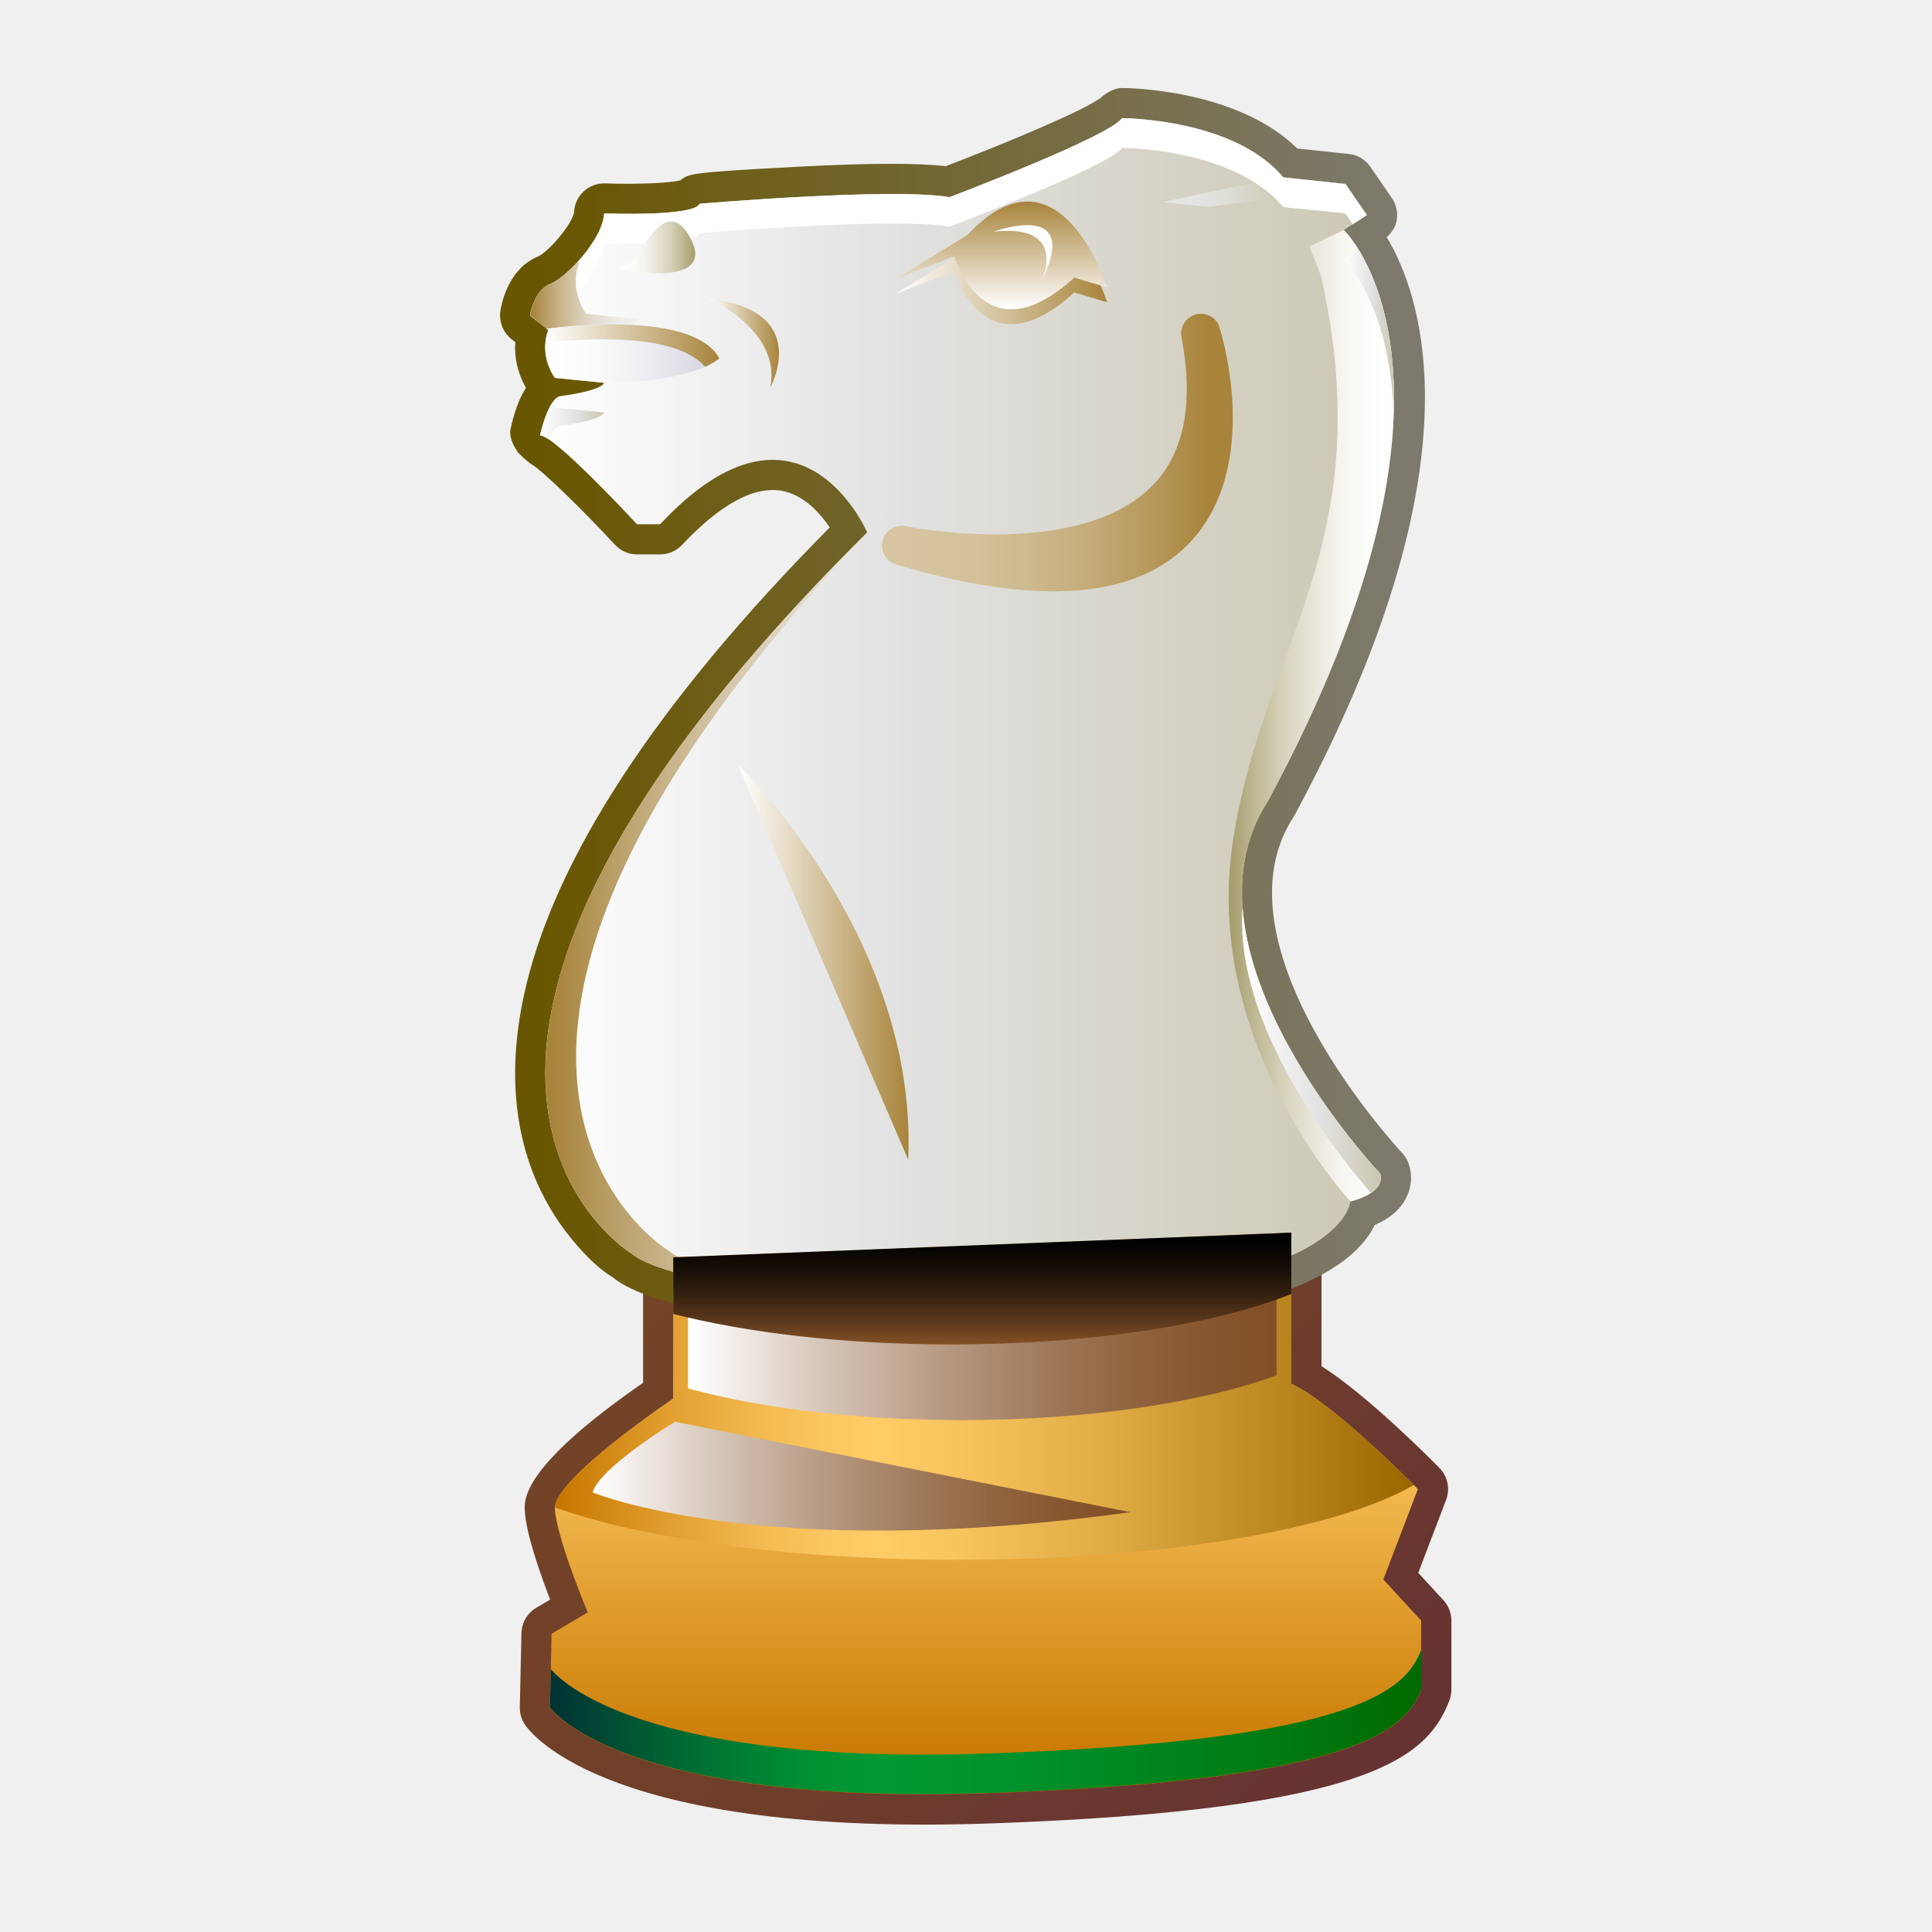
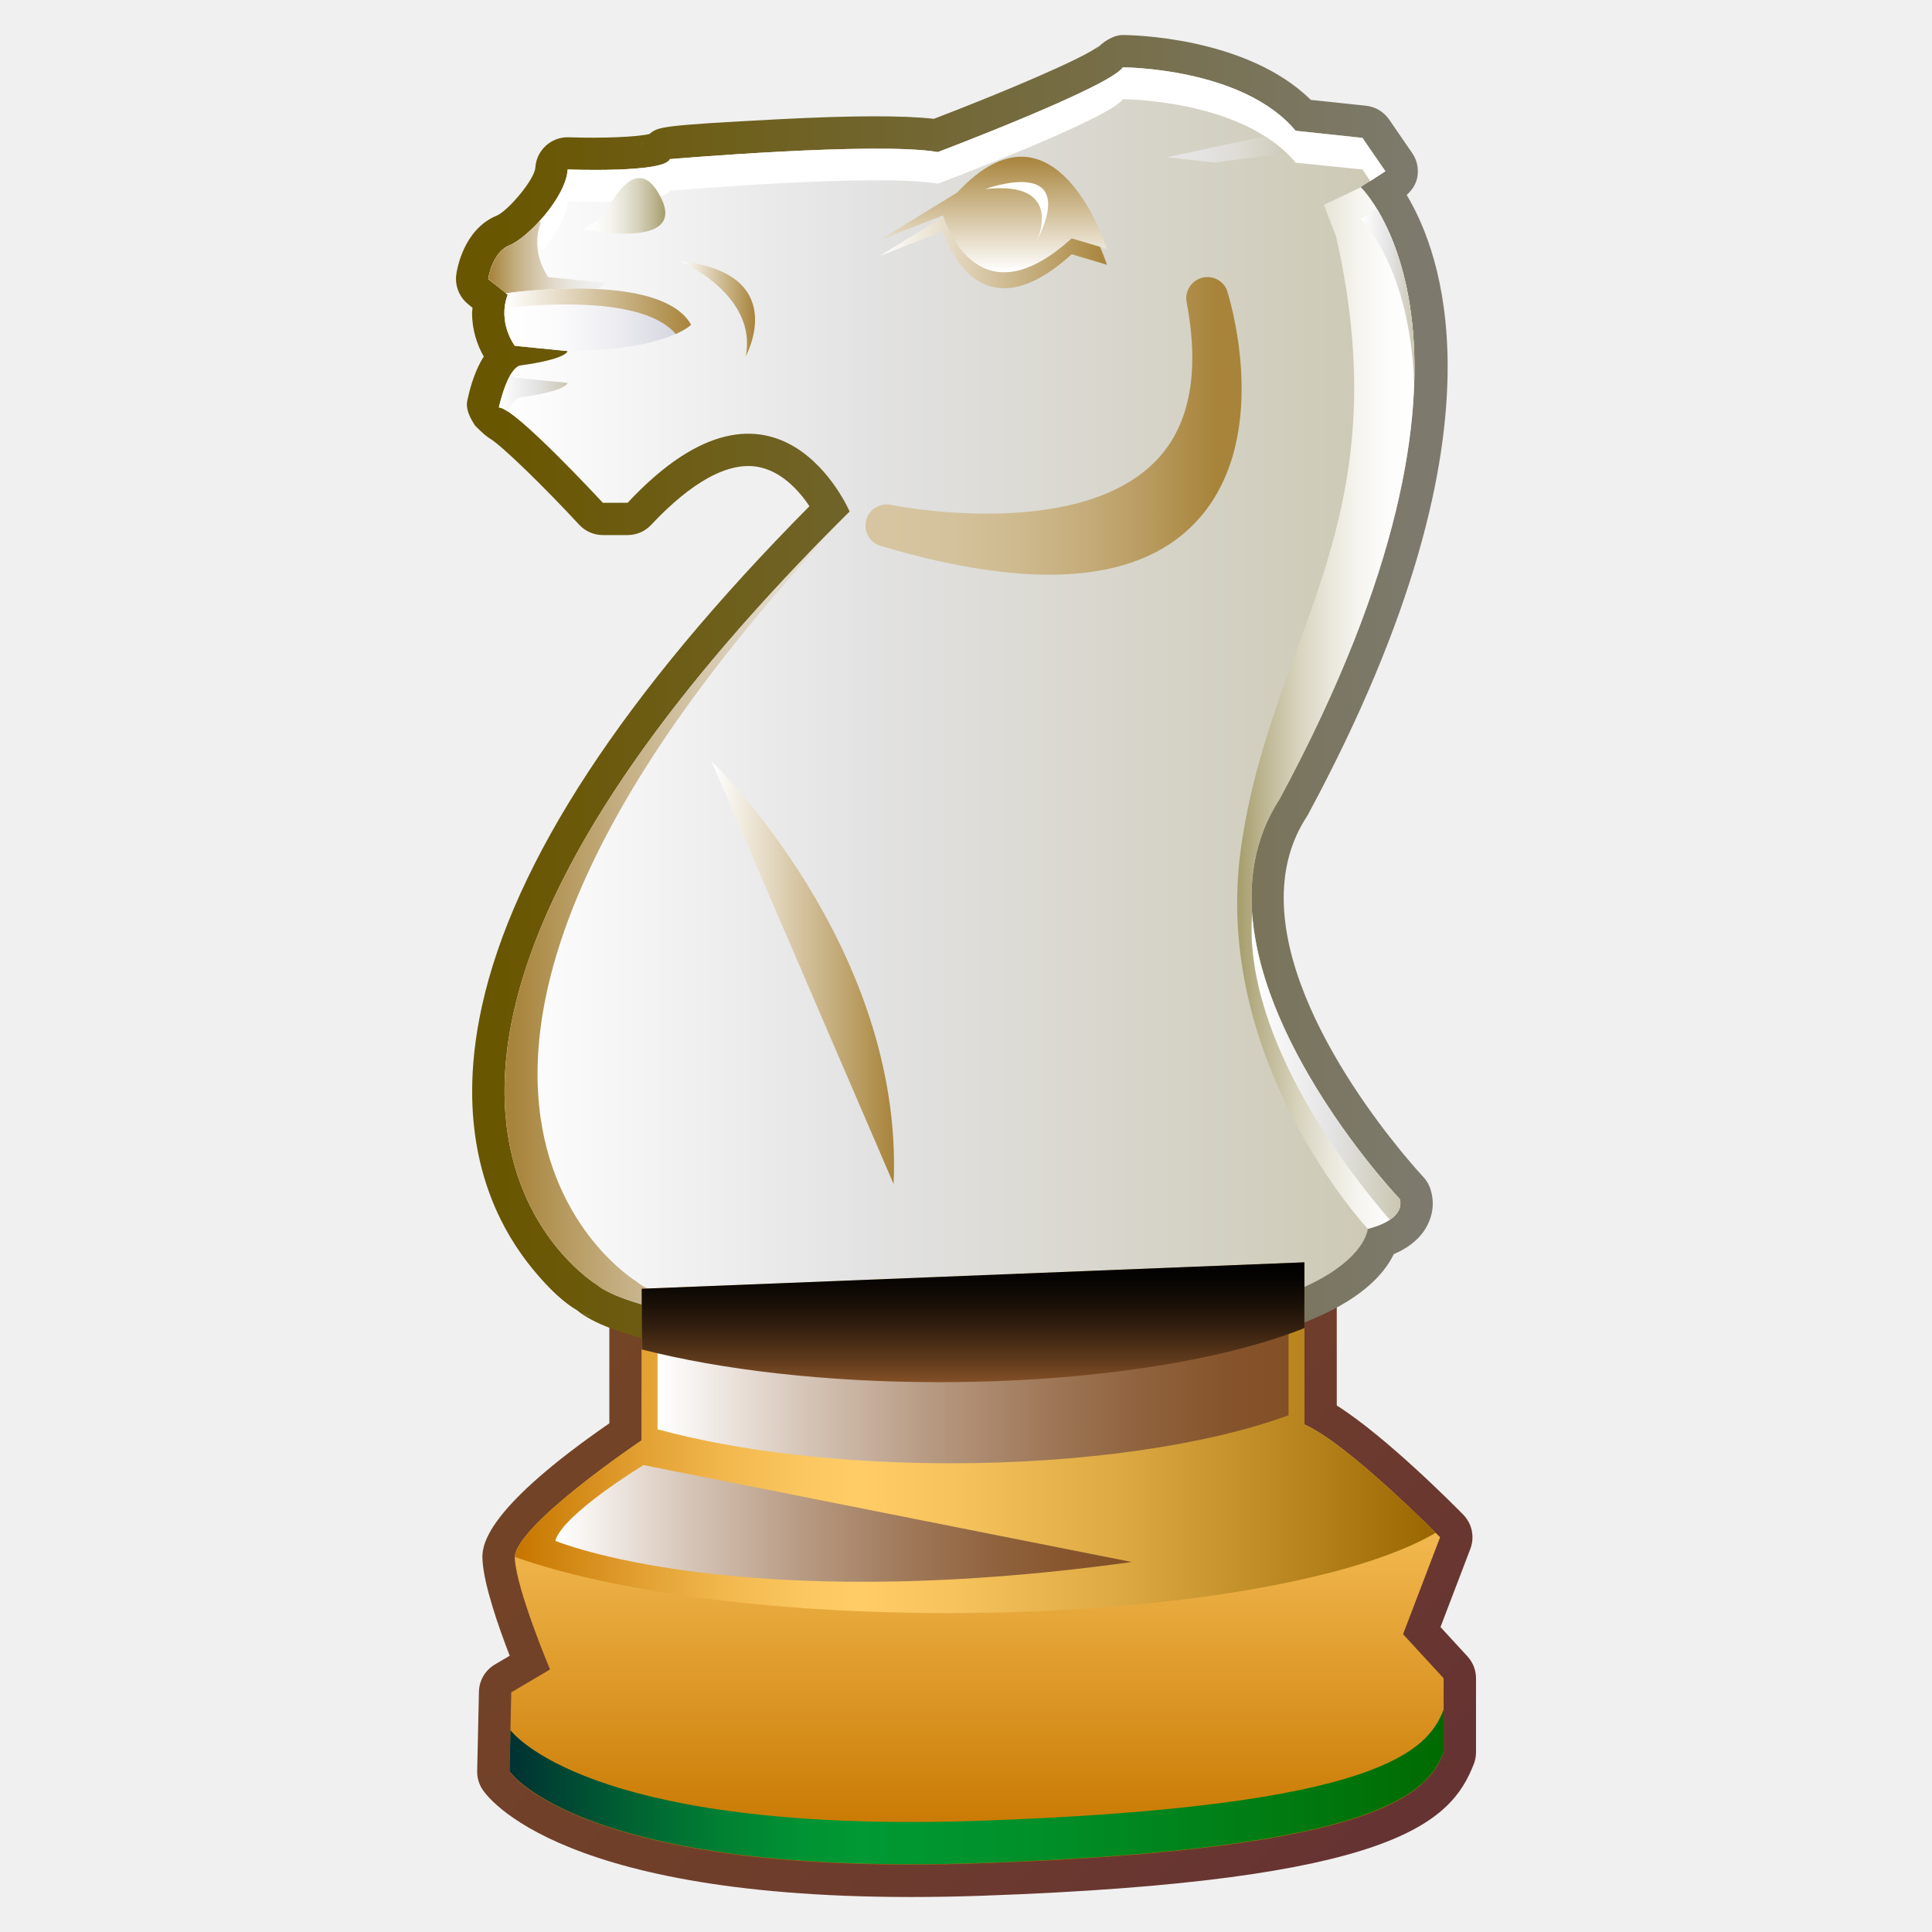
- <svg xmlns="http://www.w3.org/2000/svg" height="256" width="256" version="1.1">
-   <defs>
-     <linearGradient id="b" y2="196.88" gradientUnits="userSpaceOnUse" x2="148.47" gradientTransform="translate(1.2857 795.08)" y1="196.88" x1="77.249">
-       <stop stop-color="#fff" offset=".006" />
-       <stop stop-color="#fcfbfa" offset=".021" />
-       <stop stop-color="#d7c7ba" offset=".224" />
-       <stop stop-color="#b99c85" offset=".418" />
-       <stop stop-color="#a17b5c" offset=".598" />
-       <stop stop-color="#90633e" offset=".76" />
-       <stop stop-color="#86542c" offset=".9" />
-       <stop stop-color="#824f26" offset="1" />
-     </linearGradient>
-     <linearGradient id="c" y2="164.62" gradientUnits="userSpaceOnUse" x2="128.87" gradientTransform="translate(1.2857 795.08)" y1="179.43" x1="128.87">
-       <stop stop-color="#824f26" offset=".006" />
-       <stop stop-color="#5f3a1c" offset=".19" />
-       <stop stop-color="#362110" offset=".439" />
-       <stop stop-color="#180f07" offset=".666" />
-       <stop stop-color="#060402" offset=".86" />
-       <stop offset="1" />
-     </linearGradient>
-     <linearGradient id="d" y2="178.06" gradientUnits="userSpaceOnUse" x2="167.86" gradientTransform="translate(1.2857 795.08)" y1="178.06" x1="89.883">
-       <stop stop-color="#fff" offset=".006" />
-       <stop stop-color="#fcfbfa" offset=".021" />
-       <stop stop-color="#d7c7ba" offset=".224" />
-       <stop stop-color="#b99c85" offset=".418" />
-       <stop stop-color="#a17b5c" offset=".598" />
-       <stop stop-color="#90633e" offset=".76" />
-       <stop stop-color="#86542c" offset=".9" />
-       <stop stop-color="#824f26" offset="1" />
-     </linearGradient>
-     <linearGradient id="e" y2="186.29" gradientUnits="userSpaceOnUse" x2="186.04" gradientTransform="translate(1.2857 795.08)" y1="186.29" x1="72.252">
-       <stop stop-color="#c77700" offset=".006" />
-       <stop stop-color="#cb7d07" offset=".023" />
-       <stop stop-color="#e19f30" offset=".132" />
-       <stop stop-color="#f2b84e" offset=".23" />
-       <stop stop-color="#fbc760" offset=".315" />
-       <stop stop-color="#fc6" offset=".376" />
-       <stop stop-color="#f5c25c" offset=".482" />
-       <stop stop-color="#dca943" offset="0.657" />
-       <stop stop-color="#b27f19" offset=".88" />
-       <stop stop-color="#960" offset="1" />
-     </linearGradient>
-     <linearGradient id="f" y2="119.07" gradientUnits="userSpaceOnUse" x2="70.983" gradientTransform="translate(1.2857 -1.286)" y1="119.07" x1="130.97">
-       <stop stop-color="#f0f0f0" offset=".006" />
-       <stop stop-color="#eeedec" offset=".143" />
-       <stop stop-color="#e9e6df" offset=".288" />
-       <stop stop-color="#e1d9ca" offset=".438" />
-       <stop stop-color="#d5c7ac" offset=".591" />
-       <stop stop-color="#c6b186" offset=".745" />
-       <stop stop-color="#b39557" offset=".899" />
-       <stop stop-color="#a8843b" offset=".983" />
-     </linearGradient>
-     <linearGradient id="g" y2="128.79" gradientUnits="userSpaceOnUse" x2="119.12" gradientTransform="translate(1.2857 -1.286)" y1="128.79" x1="96.525">
-       <stop stop-color="#fff" offset=".006" />
-       <stop stop-color="#a8843b" offset="1" />
-     </linearGradient>
-     <linearGradient id="h" y2="61.256" gradientUnits="userSpaceOnUse" x2="159.42" gradientTransform="translate(1.2857 795.08)" y1="61.256" x1="118.2">
-       <stop stop-color="#d6c5a0" offset=".006" />
-       <stop stop-color="#d4c29c" offset=".192" />
-       <stop stop-color="#ceba8f" offset=".39" />
-       <stop stop-color="#c5ac7a" offset=".593" />
-       <stop stop-color="#b7995c" offset=".798" />
-       <stop stop-color="#a8843b" offset=".983" />
-     </linearGradient>
-     <linearGradient id="i" y2="39.822" gradientUnits="userSpaceOnUse" x2="145.43" gradientTransform="translate(1.2857 795.08)" y1="39.822" x1="117.33">
-       <stop stop-color="#fff" offset=".006" />
-       <stop stop-color="#a8843b" offset="1" />
-     </linearGradient>
-     <linearGradient id="j" y2="27.985" gradientUnits="userSpaceOnUse" x2="131.38" gradientTransform="translate(1.2857 795.08)" y1="42.276" x1="131.38">
-       <stop stop-color="#fff" offset=".006" />
-       <stop stop-color="#a8843b" offset="1" />
-     </linearGradient>
-     <linearGradient id="k" y2="46.787" gradientUnits="userSpaceOnUse" x2="101.93" gradientTransform="translate(1.2857 795.08)" y1="46.787" x1="92.714">
-       <stop stop-color="#fff" offset=".006" />
-       <stop stop-color="#a8843b" offset="1" />
-     </linearGradient>
-     <linearGradient id="l" y2="47.085" gradientUnits="userSpaceOnUse" x2="94.021" gradientTransform="translate(1.2857 795.08)" y1="47.085" x1="70.991">
-       <stop stop-color="#fff" offset=".006" />
-       <stop stop-color="#a8843b" offset="1" />
-     </linearGradient>
-     <linearGradient id="m" y2="48.144" gradientUnits="userSpaceOnUse" x2="94.021" gradientTransform="translate(1.2857 -1.286)" y1="48.144" x1="70.952">
-       <stop stop-color="#fff" offset=".006" />
-       <stop stop-color="#fbfbfc" offset=".283" />
-       <stop stop-color="#eeeef2" offset=".577" />
-       <stop stop-color="#d9d9e3" offset=".878" />
-       <stop stop-color="#cecedb" offset="1" />
-     </linearGradient>
-     <linearGradient id="n" y2="34.067" gradientUnits="userSpaceOnUse" x2="90.851" gradientTransform="translate(1.2857 -1.286)" y1="34.067" x1="80.734">
-       <stop stop-color="#fff" offset=".006" />
-       <stop stop-color="#fcfcfb" offset=".16" />
-       <stop stop-color="#f5f4ee" offset=".324" />
-       <stop stop-color="#e8e5d9" offset=".493" />
-       <stop stop-color="#d6d2bb" offset=".665" />
-       <stop stop-color="#bfb895" offset=".837" />
-       <stop stop-color="#a89f6f" offset=".983" />
-     </linearGradient>
-     <linearGradient id="o" y2="43.836" gradientUnits="userSpaceOnUse" x2="68.973" gradientTransform="translate(1.2857 795.08)" y1="43.836" x1="83.377">
-       <stop stop-color="#f0f0f0" offset=".006" />
-       <stop stop-color="#eeedec" offset=".143" />
-       <stop stop-color="#e9e6df" offset=".288" />
-       <stop stop-color="#e1d9ca" offset=".438" />
-       <stop stop-color="#d5c7ac" offset=".591" />
-       <stop stop-color="#c6b186" offset=".745" />
-       <stop stop-color="#b39557" offset=".899" />
-       <stop stop-color="#a8843b" offset=".983" />
-     </linearGradient>
-     <linearGradient id="p" y2="57.082" gradientUnits="userSpaceOnUse" x2="78.774" gradientTransform="translate(1.2857 -1.286)" y1="57.082" x1="70.28">
-       <stop stop-color="#fff" offset=".006" />
-       <stop stop-color="#e2e2e2" offset=".562" />
-       <stop stop-color="#cbc7b1" offset="1" />
-     </linearGradient>
-     <linearGradient id="q" y2="49.035" gradientUnits="userSpaceOnUse" x2="71.369" gradientTransform="translate(1.2857 795.08)" y1="49.035" x1="71.111">
-       <stop stop-color="#fff" offset=".006" />
-       <stop stop-color="#e2e2e2" offset=".562" />
-       <stop stop-color="#cbc7b1" offset="1" />
-     </linearGradient>
-     <linearGradient id="r" y2="26.689" gradientUnits="userSpaceOnUse" x2="177.42" gradientTransform="translate(1.2857 795.08)" y1="26.689" x1="152.83">
-       <stop stop-color="#e6e6e6" offset=".006" />
-       <stop stop-color="#e4e3e2" offset=".177" />
-       <stop stop-color="#dddcd5" offset=".358" />
-       <stop stop-color="#d2cfc0" offset=".544" />
-       <stop stop-color="#c3bda2" offset=".734" />
-       <stop stop-color="#afa77c" offset=".925" />
-       <stop stop-color="#a89f6f" offset=".983" />
-     </linearGradient>
-     <linearGradient id="s" y2="140.44" gradientUnits="userSpaceOnUse" x2="181.68" gradientTransform="translate(1.2857 795.08)" y1="140.44" x1="163.29">
-       <stop stop-color="#fff" offset=".006" />
-       <stop stop-color="#e2e2e2" offset=".562" />
-       <stop stop-color="#cbc7b1" offset="1" />
-     </linearGradient>
-     <linearGradient id="t" y2="45.229" gradientUnits="userSpaceOnUse" x2="183.42" gradientTransform="translate(1.2857 795.08)" y1="45.229" x1="176.79">
-       <stop stop-color="#fff" offset=".006" />
-       <stop stop-color="#e2e2e2" offset=".562" />
-       <stop stop-color="#cbc7b1" offset="1" />
-     </linearGradient>
-     <linearGradient id="u" y2="96.121" gradientUnits="userSpaceOnUse" x2="161.51" gradientTransform="translate(1.2857 795.08)" y1="96.121" x1="183.42">
-       <stop stop-color="#fff" offset=".006" />
-       <stop stop-color="#fcfcfb" offset=".16" />
-       <stop stop-color="#f5f4ee" offset=".324" />
-       <stop stop-color="#e8e5d9" offset=".493" />
-       <stop stop-color="#d6d2bb" offset=".665" />
-       <stop stop-color="#bfb895" offset=".837" />
-       <stop stop-color="#a89f6f" offset=".983" />
-     </linearGradient>
-     <linearGradient id="v" y2="95.163" gradientUnits="userSpaceOnUse" x2="183.42" gradientTransform="translate(1.2857 -1.286)" y1="95.163" x1="68.973">
-       <stop stop-color="#fff" offset=".006" />
-       <stop stop-color="#e2e2e2" offset=".416" />
-       <stop stop-color="#cbc7b1" offset="1" />
-     </linearGradient>
-     <linearGradient id="w" y2="95.164" gradientUnits="userSpaceOnUse" x2="183.42" gradientTransform="translate(1.2857 795.08)" y1="95.164" x1="68.968">
-       <stop stop-color="#695600" offset=".006" />
-       <stop stop-color="#7d7a6d" offset="1" />
-     </linearGradient>
-     <linearGradient id="x" y2="229.5" gradientUnits="userSpaceOnUse" x2="187.03" gradientTransform="translate(1.2857 795.08)" y1="229.5" x1="71.587">
-       <stop stop-color="#033" offset=".006" />
-       <stop stop-color="#003a33" offset=".023" />
-       <stop stop-color="#006333" offset=".132" />
-       <stop stop-color="#008133" offset=".23" />
-       <stop stop-color="#009333" offset=".315" />
-       <stop stop-color="#093" offset=".376" />
-       <stop stop-color="#00902a" offset=".553" />
-       <stop stop-color="#007910" offset=".847" />
-       <stop stop-color="#006a00" offset="1" />
-     </linearGradient>
-     <linearGradient id="y" y2="164.62" gradientUnits="userSpaceOnUse" x2="129.31" gradientTransform="translate(1.2857 795.08)" y1="239.05" x1="129.31">
-       <stop stop-color="#c76200" offset=".006" />
-       <stop stop-color="#c77100" offset=".024" />
-       <stop stop-color="#c77700" offset=".039" />
-       <stop stop-color="#fc6" offset=".702" />
-       <stop stop-color="#f5c25c" offset=".752" />
-       <stop stop-color="#dca943" offset=".836" />
-       <stop stop-color="#b27f19" offset=".943" />
-       <stop stop-color="#960" offset="1" />
-     </linearGradient>
-     <linearGradient id="a" y2="165.53" gradientUnits="userSpaceOnUse" x2="90.1" gradientTransform="translate(1.2857 795.08)" y1="244.58" x1="169.15">
-       <stop stop-color="#633" offset=".006" />
-       <stop stop-color="#6f3e2b" offset=".474" />
-       <stop stop-color="#744426" offset="1" />
+ <svg xmlns="http://www.w3.org/2000/svg" height="128" width="128" version="1.1" id="svg2">
+   <defs id="defs4">
+     <linearGradient id="b" y2="196.88" gradientUnits="userSpaceOnUse" x2="148.47" gradientTransform="translate(1.2857,795.08)" y1="196.88" x1="77.249">
+       <stop stop-color="#fff" offset=".006" id="stop7" />
+       <stop stop-color="#fcfbfa" offset=".021" id="stop9" />
+       <stop stop-color="#d7c7ba" offset=".224" id="stop11" />
+       <stop stop-color="#b99c85" offset=".418" id="stop13" />
+       <stop stop-color="#a17b5c" offset=".598" id="stop15" />
+       <stop stop-color="#90633e" offset=".76" id="stop17" />
+       <stop stop-color="#86542c" offset=".9" id="stop19" />
+       <stop stop-color="#824f26" offset="1" id="stop21" />
+     </linearGradient>
+     <linearGradient id="c" y2="164.62" gradientUnits="userSpaceOnUse" x2="128.87" gradientTransform="translate(1.2857,795.08)" y1="179.43" x1="128.87">
+       <stop stop-color="#824f26" offset=".006" id="stop24" />
+       <stop stop-color="#5f3a1c" offset=".19" id="stop26" />
+       <stop stop-color="#362110" offset=".439" id="stop28" />
+       <stop stop-color="#180f07" offset=".666" id="stop30" />
+       <stop stop-color="#060402" offset=".86" id="stop32" />
+       <stop offset="1" id="stop34" />
+     </linearGradient>
+     <linearGradient id="d" y2="178.06" gradientUnits="userSpaceOnUse" x2="167.86" gradientTransform="translate(1.2857,795.08)" y1="178.06" x1="89.883">
+       <stop stop-color="#fff" offset=".006" id="stop37" />
+       <stop stop-color="#fcfbfa" offset=".021" id="stop39" />
+       <stop stop-color="#d7c7ba" offset=".224" id="stop41" />
+       <stop stop-color="#b99c85" offset=".418" id="stop43" />
+       <stop stop-color="#a17b5c" offset=".598" id="stop45" />
+       <stop stop-color="#90633e" offset=".76" id="stop47" />
+       <stop stop-color="#86542c" offset=".9" id="stop49" />
+       <stop stop-color="#824f26" offset="1" id="stop51" />
+     </linearGradient>
+     <linearGradient id="e" y2="186.29" gradientUnits="userSpaceOnUse" x2="186.04" gradientTransform="translate(1.2857,795.08)" y1="186.29" x1="72.252">
+       <stop stop-color="#c77700" offset=".006" id="stop54" />
+       <stop stop-color="#cb7d07" offset=".023" id="stop56" />
+       <stop stop-color="#e19f30" offset=".132" id="stop58" />
+       <stop stop-color="#f2b84e" offset=".23" id="stop60" />
+       <stop stop-color="#fbc760" offset=".315" id="stop62" />
+       <stop stop-color="#fc6" offset=".376" id="stop64" />
+       <stop stop-color="#f5c25c" offset=".482" id="stop66" />
+       <stop stop-color="#dca943" offset="0.657" id="stop68" />
+       <stop stop-color="#b27f19" offset=".88" id="stop70" />
+       <stop stop-color="#960" offset="1" id="stop72" />
+     </linearGradient>
+     <linearGradient id="f" y2="119.07" gradientUnits="userSpaceOnUse" x2="70.983" gradientTransform="translate(1.2857,-1.286)" y1="119.07" x1="130.97">
+       <stop stop-color="#f0f0f0" offset=".006" id="stop75" />
+       <stop stop-color="#eeedec" offset=".143" id="stop77" />
+       <stop stop-color="#e9e6df" offset=".288" id="stop79" />
+       <stop stop-color="#e1d9ca" offset=".438" id="stop81" />
+       <stop stop-color="#d5c7ac" offset=".591" id="stop83" />
+       <stop stop-color="#c6b186" offset=".745" id="stop85" />
+       <stop stop-color="#b39557" offset=".899" id="stop87" />
+       <stop stop-color="#a8843b" offset=".983" id="stop89" />
+     </linearGradient>
+     <linearGradient id="g" y2="128.79" gradientUnits="userSpaceOnUse" x2="119.12" gradientTransform="translate(1.2857,-1.286)" y1="128.79" x1="96.525">
+       <stop stop-color="#fff" offset=".006" id="stop92" />
+       <stop stop-color="#a8843b" offset="1" id="stop94" />
+     </linearGradient>
+     <linearGradient id="h" y2="61.256" gradientUnits="userSpaceOnUse" x2="159.42" gradientTransform="translate(1.2857,795.08)" y1="61.256" x1="118.2">
+       <stop stop-color="#d6c5a0" offset=".006" id="stop97" />
+       <stop stop-color="#d4c29c" offset=".192" id="stop99" />
+       <stop stop-color="#ceba8f" offset=".39" id="stop101" />
+       <stop stop-color="#c5ac7a" offset=".593" id="stop103" />
+       <stop stop-color="#b7995c" offset=".798" id="stop105" />
+       <stop stop-color="#a8843b" offset=".983" id="stop107" />
+     </linearGradient>
+     <linearGradient id="i" y2="39.822" gradientUnits="userSpaceOnUse" x2="145.43" gradientTransform="translate(1.2857,795.08)" y1="39.822" x1="117.33">
+       <stop stop-color="#fff" offset=".006" id="stop110" />
+       <stop stop-color="#a8843b" offset="1" id="stop112" />
+     </linearGradient>
+     <linearGradient id="j" y2="27.985" gradientUnits="userSpaceOnUse" x2="131.38" gradientTransform="translate(1.2857,795.08)" y1="42.276" x1="131.38">
+       <stop stop-color="#fff" offset=".006" id="stop115" />
+       <stop stop-color="#a8843b" offset="1" id="stop117" />
+     </linearGradient>
+     <linearGradient id="k" y2="46.787" gradientUnits="userSpaceOnUse" x2="101.93" gradientTransform="translate(1.2857,795.08)" y1="46.787" x1="92.714">
+       <stop stop-color="#fff" offset=".006" id="stop120" />
+       <stop stop-color="#a8843b" offset="1" id="stop122" />
+     </linearGradient>
+     <linearGradient id="l" y2="47.085" gradientUnits="userSpaceOnUse" x2="94.021" gradientTransform="translate(1.2857,795.08)" y1="47.085" x1="70.991">
+       <stop stop-color="#fff" offset=".006" id="stop125" />
+       <stop stop-color="#a8843b" offset="1" id="stop127" />
+     </linearGradient>
+     <linearGradient id="m" y2="48.144" gradientUnits="userSpaceOnUse" x2="94.021" gradientTransform="translate(1.2857,-1.286)" y1="48.144" x1="70.952">
+       <stop stop-color="#fff" offset=".006" id="stop130" />
+       <stop stop-color="#fbfbfc" offset=".283" id="stop132" />
+       <stop stop-color="#eeeef2" offset=".577" id="stop134" />
+       <stop stop-color="#d9d9e3" offset=".878" id="stop136" />
+       <stop stop-color="#cecedb" offset="1" id="stop138" />
+     </linearGradient>
+     <linearGradient id="n" y2="34.067" gradientUnits="userSpaceOnUse" x2="90.851" gradientTransform="translate(1.2857,-1.286)" y1="34.067" x1="80.734">
+       <stop stop-color="#fff" offset=".006" id="stop141" />
+       <stop stop-color="#fcfcfb" offset=".16" id="stop143" />
+       <stop stop-color="#f5f4ee" offset=".324" id="stop145" />
+       <stop stop-color="#e8e5d9" offset=".493" id="stop147" />
+       <stop stop-color="#d6d2bb" offset=".665" id="stop149" />
+       <stop stop-color="#bfb895" offset=".837" id="stop151" />
+       <stop stop-color="#a89f6f" offset=".983" id="stop153" />
+     </linearGradient>
+     <linearGradient id="o" y2="43.836" gradientUnits="userSpaceOnUse" x2="68.973" gradientTransform="translate(1.2857,795.08)" y1="43.836" x1="83.377">
+       <stop stop-color="#f0f0f0" offset=".006" id="stop156" />
+       <stop stop-color="#eeedec" offset=".143" id="stop158" />
+       <stop stop-color="#e9e6df" offset=".288" id="stop160" />
+       <stop stop-color="#e1d9ca" offset=".438" id="stop162" />
+       <stop stop-color="#d5c7ac" offset=".591" id="stop164" />
+       <stop stop-color="#c6b186" offset=".745" id="stop166" />
+       <stop stop-color="#b39557" offset=".899" id="stop168" />
+       <stop stop-color="#a8843b" offset=".983" id="stop170" />
+     </linearGradient>
+     <linearGradient id="p" y2="57.082" gradientUnits="userSpaceOnUse" x2="78.774" gradientTransform="translate(1.2857,-1.286)" y1="57.082" x1="70.28">
+       <stop stop-color="#fff" offset=".006" id="stop173" />
+       <stop stop-color="#e2e2e2" offset=".562" id="stop175" />
+       <stop stop-color="#cbc7b1" offset="1" id="stop177" />
+     </linearGradient>
+     <linearGradient id="q" y2="49.035" gradientUnits="userSpaceOnUse" x2="71.369" gradientTransform="translate(1.2857,795.08)" y1="49.035" x1="71.111">
+       <stop stop-color="#fff" offset=".006" id="stop180" />
+       <stop stop-color="#e2e2e2" offset=".562" id="stop182" />
+       <stop stop-color="#cbc7b1" offset="1" id="stop184" />
+     </linearGradient>
+     <linearGradient id="r" y2="26.689" gradientUnits="userSpaceOnUse" x2="177.42" gradientTransform="translate(1.2857,795.08)" y1="26.689" x1="152.83">
+       <stop stop-color="#e6e6e6" offset=".006" id="stop187" />
+       <stop stop-color="#e4e3e2" offset=".177" id="stop189" />
+       <stop stop-color="#dddcd5" offset=".358" id="stop191" />
+       <stop stop-color="#d2cfc0" offset=".544" id="stop193" />
+       <stop stop-color="#c3bda2" offset=".734" id="stop195" />
+       <stop stop-color="#afa77c" offset=".925" id="stop197" />
+       <stop stop-color="#a89f6f" offset=".983" id="stop199" />
+     </linearGradient>
+     <linearGradient id="s" y2="140.44" gradientUnits="userSpaceOnUse" x2="181.68" gradientTransform="translate(1.2857,795.08)" y1="140.44" x1="163.29">
+       <stop stop-color="#fff" offset=".006" id="stop202" />
+       <stop stop-color="#e2e2e2" offset=".562" id="stop204" />
+       <stop stop-color="#cbc7b1" offset="1" id="stop206" />
+     </linearGradient>
+     <linearGradient id="t" y2="45.229" gradientUnits="userSpaceOnUse" x2="183.42" gradientTransform="translate(1.2857,795.08)" y1="45.229" x1="176.79">
+       <stop stop-color="#fff" offset=".006" id="stop209" />
+       <stop stop-color="#e2e2e2" offset=".562" id="stop211" />
+       <stop stop-color="#cbc7b1" offset="1" id="stop213" />
+     </linearGradient>
+     <linearGradient id="u" y2="96.121" gradientUnits="userSpaceOnUse" x2="161.51" gradientTransform="translate(1.2857,795.08)" y1="96.121" x1="183.42">
+       <stop stop-color="#fff" offset=".006" id="stop216" />
+       <stop stop-color="#fcfcfb" offset=".16" id="stop218" />
+       <stop stop-color="#f5f4ee" offset=".324" id="stop220" />
+       <stop stop-color="#e8e5d9" offset=".493" id="stop222" />
+       <stop stop-color="#d6d2bb" offset=".665" id="stop224" />
+       <stop stop-color="#bfb895" offset=".837" id="stop226" />
+       <stop stop-color="#a89f6f" offset=".983" id="stop228" />
+     </linearGradient>
+     <linearGradient id="v" y2="95.163" gradientUnits="userSpaceOnUse" x2="183.42" gradientTransform="translate(1.2857,-1.286)" y1="95.163" x1="68.973">
+       <stop stop-color="#fff" offset=".006" id="stop231" />
+       <stop stop-color="#e2e2e2" offset=".416" id="stop233" />
+       <stop stop-color="#cbc7b1" offset="1" id="stop235" />
+     </linearGradient>
+     <linearGradient id="w" y2="95.164" gradientUnits="userSpaceOnUse" x2="183.42" gradientTransform="translate(1.2857,795.08)" y1="95.164" x1="68.968">
+       <stop stop-color="#695600" offset=".006" id="stop238" />
+       <stop stop-color="#7d7a6d" offset="1" id="stop240" />
+     </linearGradient>
+     <linearGradient id="x" y2="229.5" gradientUnits="userSpaceOnUse" x2="187.03" gradientTransform="translate(1.2857,795.08)" y1="229.5" x1="71.587">
+       <stop stop-color="#033" offset=".006" id="stop243" />
+       <stop stop-color="#003a33" offset=".023" id="stop245" />
+       <stop stop-color="#006333" offset=".132" id="stop247" />
+       <stop stop-color="#008133" offset=".23" id="stop249" />
+       <stop stop-color="#009333" offset=".315" id="stop251" />
+       <stop stop-color="#093" offset=".376" id="stop253" />
+       <stop stop-color="#00902a" offset=".553" id="stop255" />
+       <stop stop-color="#007910" offset=".847" id="stop257" />
+       <stop stop-color="#006a00" offset="1" id="stop259" />
+     </linearGradient>
+     <linearGradient id="y" y2="164.62" gradientUnits="userSpaceOnUse" x2="129.31" gradientTransform="translate(1.2857,795.08)" y1="239.05" x1="129.31">
+       <stop stop-color="#c76200" offset=".006" id="stop262" />
+       <stop stop-color="#c77100" offset=".024" id="stop264" />
+       <stop stop-color="#c77700" offset=".039" id="stop266" />
+       <stop stop-color="#fc6" offset=".702" id="stop268" />
+       <stop stop-color="#f5c25c" offset=".752" id="stop270" />
+       <stop stop-color="#dca943" offset=".836" id="stop272" />
+       <stop stop-color="#b27f19" offset=".943" id="stop274" />
+       <stop stop-color="#960" offset="1" id="stop276" />
+     </linearGradient>
+     <linearGradient id="a" y2="165.53" gradientUnits="userSpaceOnUse" x2="90.1" gradientTransform="translate(1.2857,795.08)" y1="244.58" x1="169.15">
+       <stop stop-color="#633" offset=".006" id="stop279" />
+       <stop stop-color="#6f3e2b" offset=".474" id="stop281" />
+       <stop stop-color="#744426" offset="1" id="stop283" />
    </linearGradient>
  </defs>
-   <g transform="translate(0 -796.36)">
-     <path fill="url(#a)" d="m170.95 955.7-81.897 3.268c-2.146 0.086-3.841 1.85-3.841 3.996v16.627c-14.662 10.135-15.69 14.684-15.69 16.5 0 0.16 0.008 0.301 0.015 0.42 0.17 3.068 2.009 8.307 3.359 11.803-0.868 0.514-1.837 1.086-1.837 1.086-1.19 0.703-1.933 1.973-1.964 3.356 0 0-0.219 9.859-0.219 9.889 0 0.805 0.243 1.592 0.697 2.258 1.042 1.523 11.622 14.836 61.817 13.066 50.794-1.789 57.813-9.014 60.65-16.262 0.182-0.465 0.275-0.959 0.275-1.457v-9.148c0-1.004-0.377-1.971-1.057-2.709 0 0-1.849-2.01-3.333-3.623 1.15-3.012 3.69-9.666 3.69-9.666 0.178-0.463 0.264-0.947 0.264-1.426 0-1.029-0.397-2.041-1.145-2.803-1.066-1.086-9.531-9.635-15.627-13.49v-17.686c0-1.09-0.443-2.131-1.228-2.885-0.785-0.754-1.843-1.156-2.931-1.113z" />
-     <path fill="url(#y)" d="m89.209 962.96v18.732s-15.9 10.672-15.683 14.594c0.218 3.92 4.356 13.721 4.356 13.721l-4.792 2.832-0.218 9.801s8.93 13.068 58.374 11.326c49.441-1.742 55.105-8.713 57.066-13.721v-9.148l-5.01-5.445 4.574-11.979s-11.328-11.545-16.771-13.941v-20.037l-81.897 3.266z" />
-     <path fill="url(#x)" d="m131.25 1028.7c-46.349 1.633-57.098-9.748-58.261-11.18l-0.113 5.08s8.93 13.068 58.374 11.326c49.441-1.742 55.105-8.713 57.066-13.721v-5.229c-1.961 5.01-7.625 11.98-57.066 13.723z" />
-     <path d="m145.3 809.88 0.39-0.49c-1.64 1.39-11.65 5.66-20.38 8.99-3.71-0.43-10.11-0.42-19.13 0.05-14.666 0.76-14.913 0.95-15.953 1.77-0.019 0.01-0.031 0.04-0.05 0.05-1.443 0.37-5.861 0.56-9.971 0.41-2.166-0.08-4.002 1.58-4.138 3.75-0.09 1.43-3.253 5.21-4.719 5.91-4.187 1.68-4.978 6.74-5.055 7.31-0.024 0.18-0.036 0.35-0.036 0.53 0 1.19 0.533 2.33 1.467 3.1 0 0 0.367 0.3 0.578 0.47-0.013 0.22-0.056 0.44-0.056 0.66 0 2.12 0.644 3.97 1.444 5.36-1.017 1.6-1.653 3.63-2.041 5.49-0.03 0.15-0.045 0.3-0.045 0.45 0 0.91 0.518 1.85 1.02 2.61 0.843 0.84 1.089 1.07 1.698 1.51 1.45 0.78 6.941 6.17 11.159 10.73 0.757 0.82 1.82 1.28 2.935 1.28h3.048c1.109 0 2.167-0.46 2.924-1.27 3.458-3.7 8.543-7.95 13.121-7.17 2.98 0.51 5.16 2.98 6.43 4.87-22.906 23.13-36.539 43.91-40.475 61.79-0.843 3.83-1.208 7.34-1.208 10.54 0 10.28 3.752 17.37 7.404 21.85 2.293 2.81 4.121 4.36 5.586 5.21 2.425 2.06 12.644 7.37 53.113 6.77 35.88-0.53 45.37-8.67 47.79-13.72 2.05-0.89 3.47-2.13 4.23-3.73 0.44-0.92 0.59-1.78 0.59-2.52 0-1.09-0.31-1.9-0.45-2.23-0.19-0.4-0.44-0.78-0.75-1.1-0.21-0.23-17.22-18.44-17.22-34.45 0-3.53 0.83-6.96 2.86-10.06 0.06-0.09 0.11-0.19 0.17-0.29 13.3-24.7 17.23-42.68 17.23-55.3 0-10.58-2.76-17.38-5.06-21.22 0.63-0.57 1.12-1.28 1.3-2.12 0.05-0.27 0.08-0.53 0.08-0.8 0-0.8-0.24-1.59-0.7-2.26l-2.84-4.13c-0.66-0.97-1.71-1.6-2.88-1.72 0 0-4.83-0.51-6.81-0.72-8.01-7.9-22.58-8.02-23.23-8.02-1.2 0-2.61 0.92-3.37 1.86zm-55.92 11.27c-0.168 0.25-0.325 0.51-0.432 0.79 0.118-0.31 0.27-0.57 0.432-0.79zm-7.541 144.81c0.441 0.21 0.838 0.34 1.206 0.43-0.425-0.08-0.822-0.22-1.206-0.43zm3.153 0.36c-0.184 0.06-0.371 0.08-0.56 0.11 0.197-0.03 0.398-0.05 0.56-0.11zm-1.509 0.15c0.143 0.02 0.281 0.04 0.411 0.04-0.14 0.01-0.271-0.03-0.411-0.04z" fill="url(#w)" />
-     <path d="m148.66 15.656c-1.53 2.396-22.85 10.469-22.85 10.469-7.62-1.307-33.122 0.875-33.122 0.875-0.654 1.742-12.626 1.281-12.626 1.281-0.217 3.486-5.009 8.504-7.187 9.375s-2.625 4.156-2.625 4.156l2.406 1.938c-1.306 3.484 0.875 6.312 0.875 6.312l6.531 0.657c-0.435 1.089-5.656 1.75-5.656 1.75-1.743 0-2.844 5.219-2.844 5.219 1.96 0 12.844 11.781 12.844 11.781h3.063c18.511-19.821 27.441 1.093 27.441 1.093-71.881 71.228-31.16 95.598-31.16 95.598s6.533 6.56 50.53 5.9c44-0.65 44.66-12.87 44.66-12.87 5.01-1.31 3.94-3.69 3.94-3.69s-27.89-29.4-14.82-49.44c30.28-56.193 10-75.591 10-75.591l3.06-1.969-2.84-4.125-8.25-0.875c-6.53-7.841-21.37-7.844-21.37-7.844z" transform="translate(0 796.36)" fill="url(#v)" />
-     <path fill="url(#u)" d="m182.87 951.86s-27.881-29.405-14.812-49.443c30.277-56.195 10.02-75.581 10.02-75.581l-4.574 2.179 1.525 3.92c8.059 35.721-8.059 49.226-11.762 75.58-3.703 26.355 15.682 47.048 15.682 47.048 5.01-1.309 3.922-3.703 3.922-3.703z" />
-     <path fill="url(#t)" d="m180.05 829.48-1.977 1.272s6.094 5.834 6.6 20.374c0.379-11.363-2.543-18.238-4.623-21.646z" />
-     <path fill="url(#s)" d="m164.65 916.59c-1.184 15.701 12.77 32.982 17.016 37.847 1.82-1.227 1.207-2.578 1.207-2.578s-16.961-17.889-18.223-35.269z" />
-     <path fill="url(#r)" d="m160 823.78 18.713-2.441-0.416-0.608-8.277-0.871c-0.033-0.04-0.07-0.077-0.105-0.118l-15.795 3.386 5.881 0.653z" />
-     <path d="m148.66 15.656c-1.53 2.396-22.85 10.469-22.85 10.469-7.62-1.307-33.122 0.875-33.122 0.875-0.654 1.742-12.626 1.281-12.626 1.281-0.217 3.486-5.009 8.504-7.187 9.375s-2.625 4.156-2.625 4.156l1.188 0.938c0.364-0.495 0.827-0.912 1.437-1.156 2.178-0.871 6.97-5.891 7.187-9.375 0 0 11.972 0.43 12.626-1.313 0 0 25.502-2.181 33.122-0.875 0 0 21.32-8.041 22.85-10.437 0 0 14.84 0.002 21.37 7.844l8.25 0.843 0.97 1.438 1.87-1.219-2.84-4.125-8.25-0.875c-6.53-7.841-21.37-7.844-21.37-7.844z" transform="translate(0 796.36)" fill="#fff" />
-     <path fill="url(#q)" d="m72.655 844.04-0.258-0.211c0.043 0.196 0.092 0.385 0.146 0.563 0.037-0.118 0.067-0.233 0.112-0.353z" />
-     <path d="m73.156 53.406c-0.998 1.5-1.594 4.282-1.594 4.282 0.243 0 0.615 0.184 1.094 0.5 0.457-0.987 1.063-1.782 1.75-1.782 0 0 5.221-0.661 5.656-1.75l-6.531-0.656s-0.164-0.214-0.375-0.594z" transform="translate(0 796.36)" fill="url(#p)" />
-     <path fill="url(#o)" d="m73.526 846.44 3.452 0.346c-0.615-0.429-1.105-0.686-1.4-0.686 0 0 1.164-5.592 3.027-5.592 0 0 5.592-0.699 6.058-1.863l-6.989-0.699s-2.329-3.028-0.932-6.756l-0.175-0.144c-1.333 1.459-2.757 2.603-3.694 2.978-2.178 0.871-2.614 4.139-2.614 4.139l2.397 1.961c-1.307 3.484 0.871 6.315 0.871 6.315z" />
-     <path d="m88.844 29.344c-2.289 0.105-4.219 4.625-4.219 4.625l-2.594 1.719s12.83 2.627 9.563-3.907c-0.919-1.837-1.855-2.479-2.75-2.437z" transform="translate(0 796.36)" fill="url(#n)" />
-     <path d="m80.781 43c-3.479 0.026-6.644 0.345-8.343 0.562l0.218 0.188c-1.306 3.484 0.875 6.312 0.875 6.312l6.469 0.657c12.337-0.103 15.312-3.25 15.312-3.25-2.074-3.688-8.731-4.513-14.531-4.469z" transform="translate(0 796.36)" fill="url(#m)" />
-     <path fill="url(#l)" d="m72.432 839.94 0.223 0.183c-0.213 0.568-0.326 1.116-0.378 1.641 5.215-0.58 17.262-1.356 21.142 3.206 1.401-0.625 1.889-1.145 1.889-1.145-3.319-5.9-18.342-4.465-22.875-3.885z" />
-     <path fill="url(#k)" d="m94 835.98s9.585 4.138 8.06 11.762c0 0 5.663-10.237-8.06-11.762z" />
-     <path fill="url(#j)" d="m118.61 833.37 7.841-3.049s3.92 13.723 15.9 2.831l4.357 1.308s-6.316-20.039-18.515-6.971l-9.584 5.881z" />
-     <path fill="url(#i)" d="m142.35 833.15c-11.199 10.183-15.355-1.147-15.849-2.665l-7.893 4.844 7.841-3.05s3.92 13.723 15.9 2.832l4.357 1.307s-0.289-0.911-0.859-2.218l-3.498-1.05z" />
-     <path fill="#fff" d="m138 833.59s3.703-7.623-6.316-6.534c0 0 11.762-4.356 6.316 6.534z" />
-     <path fill="url(#h)" d="m158.33 838.06c-1.26 0.4-2.023 1.68-1.777 2.978 1.686 8.884 0.324 15.565-4.045 19.857-9.924 9.752-32.27 5.241-32.494 5.194-1.372-0.285-2.725 0.562-3.067 1.919-0.343 1.358 0.444 2.745 1.786 3.144 19.184 5.716 32.449 4.553 39.428-3.459 9.168-10.523 3.412-28.065 3.34-28.226-0.547-1.204-1.908-1.809-3.17-1.409z" />
-     <path d="m97.812 101.38l22.528 52.28c1.31-29.41-22.528-52.28-22.528-52.28z" transform="translate(0 796.36)" fill="url(#g)" />
-     <path d="m118.44 67l-3.53 3.562c-71.881 71.228-31.16 95.598-31.16 95.598s6.34 6.33 48.5 5.9c-37.701-0.39-43.625-6.31-43.625-6.31s-42.2-25.29 29.815-98.75z" transform="translate(0 796.36)" fill="url(#f)" />
-     <path fill="url(#e)" d="m171.11 959.7-81.897 3.266v18.732s-15.424 10.355-15.671 14.41c11.814 4.193 31.401 6.936 53.569 6.936 27.079 0 50.308-4.09 60.222-9.918-2.324-2.32-11.492-11.307-16.223-13.389v-20.037z" />
-     <path fill="url(#d)" d="m91.169 964.85v15.48c9.917 2.703 22.69 4.199 36.266 4.199 16.23 0 31.607-2.219 41.711-5.934v-16.857c-3.785 0.152-74.475 2.971-77.977 3.111z" />
-     <path fill="url(#c)" d="m89.209 970.46c9.821 2.516 22.699 4.045 36.81 4.045 18.535 0 34.949-2.635 45.088-6.684v-8.127l-81.897 3.266v7.5z" />
-     <path fill="url(#b)" d="m89.426 984.75s-10.021 6.1-10.892 9.365c0 0 22.435 9.367 71.226 2.615l-60.334-11.98z" />
+   <g transform="matrix(0.5361022,0,0,0.5361022,-5.311136,-430.8623)" id="g285">
+     <path d="m 170.95,955.7 -81.897,3.268 c -2.146,0.086 -3.841,1.85 -3.841,3.996 l 0,16.627 c -14.662,10.135 -15.69,14.684 -15.69,16.5 0,0.16 0.008,0.301 0.015,0.42 0.17,3.068 2.009,8.307 3.359,11.803 -0.868,0.514 -1.837,1.086 -1.837,1.086 -1.19,0.703 -1.933,1.973 -1.964,3.356 0,0 -0.219,9.859 -0.219,9.889 0,0.805 0.243,1.592 0.697,2.258 1.042,1.523 11.622,14.836 61.817,13.066 50.794,-1.789 57.813,-9.014 60.65,-16.262 0.182,-0.465 0.275,-0.959 0.275,-1.457 l 0,-9.148 c 0,-1.004 -0.377,-1.971 -1.057,-2.709 0,0 -1.849,-2.01 -3.333,-3.623 1.15,-3.012 3.69,-9.666 3.69,-9.666 0.178,-0.463 0.264,-0.947 0.264,-1.426 0,-1.029 -0.397,-2.041 -1.145,-2.803 -1.066,-1.086 -9.531,-9.635 -15.627,-13.49 l 0,-17.686 c 0,-1.09 -0.443,-2.131 -1.228,-2.885 -0.785,-0.754 -1.843,-1.156 -2.931,-1.113 z" id="path287" style="fill:url(#a)" />
+     <path d="m 89.209,962.96 0,18.732 c 0,0 -15.9,10.672 -15.683,14.594 0.218,3.92 4.356,13.721 4.356,13.721 l -4.792,2.832 -0.218,9.801 c 0,0 8.93,13.068 58.374,11.326 49.441,-1.742 55.105,-8.713 57.066,-13.721 l 0,-9.148 -5.01,-5.445 4.574,-11.979 c 0,0 -11.328,-11.545 -16.771,-13.941 l 0,-20.037 -81.897,3.266 z" id="path289" style="fill:url(#y)" />
+     <path d="m 131.25,1028.7 c -46.349,1.633 -57.098,-9.748 -58.261,-11.18 l -0.113,5.08 c 0,0 8.93,13.068 58.374,11.326 49.441,-1.742 55.105,-8.713 57.066,-13.721 l 0,-5.229 c -1.961,5.01 -7.625,11.98 -57.066,13.723 z" id="path291" style="fill:url(#x)" />
+     <path d="m 145.3,809.88 0.39,-0.49 c -1.64,1.39 -11.65,5.66 -20.38,8.99 -3.71,-0.43 -10.11,-0.42 -19.13,0.05 -14.666,0.76 -14.913,0.95 -15.953,1.77 -0.019,0.01 -0.031,0.04 -0.05,0.05 -1.443,0.37 -5.861,0.56 -9.971,0.41 -2.166,-0.08 -4.002,1.58 -4.138,3.75 -0.09,1.43 -3.253,5.21 -4.719,5.91 -4.187,1.68 -4.978,6.74 -5.055,7.31 -0.024,0.18 -0.036,0.35 -0.036,0.53 0,1.19 0.533,2.33 1.467,3.1 0,0 0.367,0.3 0.578,0.47 -0.013,0.22 -0.056,0.44 -0.056,0.66 0,2.12 0.644,3.97 1.444,5.36 -1.017,1.6 -1.653,3.63 -2.041,5.49 -0.03,0.15 -0.045,0.3 -0.045,0.45 0,0.91 0.518,1.85 1.02,2.61 0.843,0.84 1.089,1.07 1.698,1.51 1.45,0.78 6.941,6.17 11.159,10.73 0.757,0.82 1.82,1.28 2.935,1.28 l 3.048,0 c 1.109,0 2.167,-0.46 2.924,-1.27 3.458,-3.7 8.543,-7.95 13.121,-7.17 2.98,0.51 5.16,2.98 6.43,4.87 -22.906,23.13 -36.539,43.91 -40.475,61.79 -0.843,3.83 -1.208,7.34 -1.208,10.54 0,10.28 3.752,17.37 7.404,21.85 2.293,2.81 4.121,4.36 5.586,5.21 2.425,2.06 12.644,7.37 53.113,6.77 35.88,-0.53 45.37,-8.67 47.79,-13.72 2.05,-0.89 3.47,-2.13 4.23,-3.73 0.44,-0.92 0.59,-1.78 0.59,-2.52 0,-1.09 -0.31,-1.9 -0.45,-2.23 -0.19,-0.4 -0.44,-0.78 -0.75,-1.1 -0.21,-0.23 -17.22,-18.44 -17.22,-34.45 0,-3.53 0.83,-6.96 2.86,-10.06 0.06,-0.09 0.11,-0.19 0.17,-0.29 13.3,-24.7 17.23,-42.68 17.23,-55.3 0,-10.58 -2.76,-17.38 -5.06,-21.22 0.63,-0.57 1.12,-1.28 1.3,-2.12 0.05,-0.27 0.08,-0.53 0.08,-0.8 0,-0.8 -0.24,-1.59 -0.7,-2.26 l -2.84,-4.13 c -0.66,-0.97 -1.71,-1.6 -2.88,-1.72 0,0 -4.83,-0.51 -6.81,-0.72 -8.01,-7.9 -22.58,-8.02 -23.23,-8.02 -1.2,0 -2.61,0.92 -3.37,1.86 z m -55.92,11.27 c -0.168,0.25 -0.325,0.51 -0.432,0.79 0.118,-0.31 0.27,-0.57 0.432,-0.79 z m -7.541,144.81 c 0.441,0.21 0.838,0.34 1.206,0.43 -0.425,-0.08 -0.822,-0.22 -1.206,-0.43 z m 3.153,0.36 c -0.184,0.06 -0.371,0.08 -0.56,0.11 0.197,-0.03 0.398,-0.05 0.56,-0.11 z m -1.509,0.15 c 0.143,0.02 0.281,0.04 0.411,0.04 -0.14,0.01 -0.271,-0.03 -0.411,-0.04 z" id="path293" style="fill:url(#w)" />
+     <path d="M 148.66,15.656 C 147.13,18.052 125.81,26.125 125.81,26.125 118.19,24.818 92.688,27 92.688,27 c -0.654,1.742 -12.626,1.281 -12.626,1.281 -0.217,3.486 -5.009,8.504 -7.187,9.375 -2.178,0.871 -2.625,4.156 -2.625,4.156 l 2.406,1.938 c -1.306,3.484 0.875,6.312 0.875,6.312 l 6.531,0.657 c -0.435,1.089 -5.656,1.75 -5.656,1.75 -1.743,0 -2.844,5.219 -2.844,5.219 1.96,0 12.844,11.781 12.844,11.781 l 3.063,0 c 18.511,-19.821 27.441,1.093 27.441,1.093 -71.881,71.228 -31.16,95.598 -31.16,95.598 0,0 6.533,6.56 50.53,5.9 44,-0.65 44.66,-12.87 44.66,-12.87 5.01,-1.31 3.94,-3.69 3.94,-3.69 0,0 -27.89,-29.4 -14.82,-49.44 30.28,-56.193 10,-75.591 10,-75.591 l 3.06,-1.969 -2.84,-4.125 -8.25,-0.875 c -6.53,-7.841 -21.37,-7.844 -21.37,-7.844 z" transform="translate(0,796.36)" id="path295" style="fill:url(#v)" />
+     <path d="m 182.87,951.86 c 0,0 -27.881,-29.405 -14.812,-49.443 30.277,-56.195 10.02,-75.581 10.02,-75.581 l -4.574,2.179 1.525,3.92 c 8.059,35.721 -8.059,49.226 -11.762,75.58 -3.703,26.355 15.682,47.048 15.682,47.048 5.01,-1.309 3.922,-3.703 3.922,-3.703 z" id="path297" style="fill:url(#u)" />
+     <path d="m 180.05,829.48 -1.977,1.272 c 0,0 6.094,5.834 6.6,20.374 0.379,-11.363 -2.543,-18.238 -4.623,-21.646 z" id="path299" style="fill:url(#t)" />
+     <path d="m 164.65,916.59 c -1.184,15.701 12.77,32.982 17.016,37.847 1.82,-1.227 1.207,-2.578 1.207,-2.578 0,0 -16.961,-17.889 -18.223,-35.269 z" id="path301" style="fill:url(#s)" />
+     <path d="m 160,823.78 18.713,-2.441 -0.416,-0.608 -8.277,-0.871 c -0.033,-0.04 -0.07,-0.077 -0.105,-0.118 l -15.795,3.386 5.881,0.653 z" id="path303" style="fill:url(#r)" />
+     <path d="M 148.66,15.656 C 147.13,18.052 125.81,26.125 125.81,26.125 118.19,24.818 92.688,27 92.688,27 c -0.654,1.742 -12.626,1.281 -12.626,1.281 -0.217,3.486 -5.009,8.504 -7.187,9.375 -2.178,0.871 -2.625,4.156 -2.625,4.156 l 1.188,0.938 c 0.364,-0.495 0.827,-0.912 1.437,-1.156 2.178,-0.871 6.97,-5.891 7.187,-9.375 0,0 11.972,0.43 12.626,-1.313 0,0 25.502,-2.181 33.122,-0.875 0,0 21.32,-8.041 22.85,-10.437 0,0 14.84,0.002 21.37,7.844 l 8.25,0.843 0.97,1.438 1.87,-1.219 -2.84,-4.125 -8.25,-0.875 c -6.53,-7.841 -21.37,-7.844 -21.37,-7.844 z" transform="translate(0,796.36)" id="path305" style="fill:#ffffff" />
+     <path d="m 72.655,844.04 -0.258,-0.211 c 0.043,0.196 0.092,0.385 0.146,0.563 0.037,-0.118 0.067,-0.233 0.112,-0.353 z" id="path307" style="fill:url(#q)" />
+     <path d="m 73.156,53.406 c -0.998,1.5 -1.594,4.282 -1.594,4.282 0.243,0 0.615,0.184 1.094,0.5 0.457,-0.987 1.063,-1.782 1.75,-1.782 0,0 5.221,-0.661 5.656,-1.75 L 73.531,54 c 0,0 -0.164,-0.214 -0.375,-0.594 z" transform="translate(0,796.36)" id="path309" style="fill:url(#p)" />
+     <path d="m 73.526,846.44 3.452,0.346 c -0.615,-0.429 -1.105,-0.686 -1.4,-0.686 0,0 1.164,-5.592 3.027,-5.592 0,0 5.592,-0.699 6.058,-1.863 l -6.989,-0.699 c 0,0 -2.329,-3.028 -0.932,-6.756 l -0.175,-0.144 c -1.333,1.459 -2.757,2.603 -3.694,2.978 -2.178,0.871 -2.614,4.139 -2.614,4.139 l 2.397,1.961 c -1.307,3.484 0.871,6.315 0.871,6.315 z" id="path311" style="fill:url(#o)" />
+     <path d="m 88.844,29.344 c -2.289,0.105 -4.219,4.625 -4.219,4.625 l -2.594,1.719 c 0,0 12.83,2.627 9.563,-3.907 -0.919,-1.837 -1.855,-2.479 -2.75,-2.437 z" transform="translate(0,796.36)" id="path313" style="fill:url(#n)" />
+     <path d="m 80.781,43 c -3.479,0.026 -6.644,0.345 -8.343,0.562 l 0.218,0.188 c -1.306,3.484 0.875,6.312 0.875,6.312 L 80,50.719 C 92.337,50.616 95.312,47.469 95.312,47.469 93.238,43.781 86.581,42.956 80.781,43 Z" transform="translate(0,796.36)" id="path315" style="fill:url(#m)" />
+     <path d="m 72.432,839.94 0.223,0.183 c -0.213,0.568 -0.326,1.116 -0.378,1.641 5.215,-0.58 17.262,-1.356 21.142,3.206 1.401,-0.625 1.889,-1.145 1.889,-1.145 -3.319,-5.9 -18.342,-4.465 -22.875,-3.885 z" id="path317" style="fill:url(#l)" />
+     <path d="m 94,835.98 c 0,0 9.585,4.138 8.06,11.762 0,0 5.663,-10.237 -8.06,-11.762 z" id="path319" style="fill:url(#k)" />
+     <path d="m 118.61,833.37 7.841,-3.049 c 0,0 3.92,13.723 15.9,2.831 l 4.357,1.308 c 0,0 -6.316,-20.039 -18.515,-6.971 l -9.584,5.881 z" id="path321" style="fill:url(#j)" />
+     <path d="m 142.35,833.15 c -11.199,10.183 -15.355,-1.147 -15.849,-2.665 l -7.893,4.844 7.841,-3.05 c 0,0 3.92,13.723 15.9,2.832 l 4.357,1.307 c 0,0 -0.289,-0.911 -0.859,-2.218 l -3.498,-1.05 z" id="path323" style="fill:url(#i)" />
+     <path d="m 138,833.59 c 0,0 3.703,-7.623 -6.316,-6.534 0,0 11.762,-4.356 6.316,6.534 z" id="path325" style="fill:#ffffff" />
+     <path d="m 158.33,838.06 c -1.26,0.4 -2.023,1.68 -1.777,2.978 1.686,8.884 0.324,15.565 -4.045,19.857 -9.924,9.752 -32.27,5.241 -32.494,5.194 -1.372,-0.285 -2.725,0.562 -3.067,1.919 -0.343,1.358 0.444,2.745 1.786,3.144 19.184,5.716 32.449,4.553 39.428,-3.459 9.168,-10.523 3.412,-28.065 3.34,-28.226 -0.547,-1.204 -1.908,-1.809 -3.17,-1.409 z" id="path327" style="fill:url(#h)" />
+     <path d="m 97.812,101.38 22.528,52.28 c 1.31,-29.41 -22.528,-52.28 -22.528,-52.28 z" transform="translate(0,796.36)" id="path329" style="fill:url(#g)" />
+     <path d="m 118.44,67 -3.53,3.562 C 43.029,141.79 83.75,166.16 83.75,166.16 c 0,0 6.34,6.33 48.5,5.9 -37.701,-0.39 -43.625,-6.31 -43.625,-6.31 0,0 -42.2,-25.29 29.815,-98.75 z" transform="translate(0,796.36)" id="path331" style="fill:url(#f)" />
+     <path d="m 171.11,959.7 -81.897,3.266 0,18.732 c 0,0 -15.424,10.355 -15.671,14.41 11.814,4.193 31.401,6.936 53.569,6.936 27.079,0 50.308,-4.09 60.222,-9.918 -2.324,-2.32 -11.492,-11.307 -16.223,-13.389 l 0,-20.037 z" id="path333" style="fill:url(#e)" />
+     <path d="m 91.169,964.85 0,15.48 c 9.917,2.703 22.69,4.199 36.266,4.199 16.23,0 31.607,-2.219 41.711,-5.934 l 0,-16.857 c -3.785,0.152 -74.475,2.971 -77.977,3.111 z" id="path335" style="fill:url(#d)" />
+     <path d="m 89.209,970.46 c 9.821,2.516 22.699,4.045 36.81,4.045 18.535,0 34.949,-2.635 45.088,-6.684 l 0,-8.127 -81.897,3.266 0,7.5 z" id="path337" style="fill:url(#c)" />
+     <path d="m 89.426,984.75 c 0,0 -10.021,6.1 -10.892,9.365 0,0 22.435,9.367 71.226,2.615 l -60.334,-11.98 z" id="path339" style="fill:url(#b)" />
  </g>
</svg>
